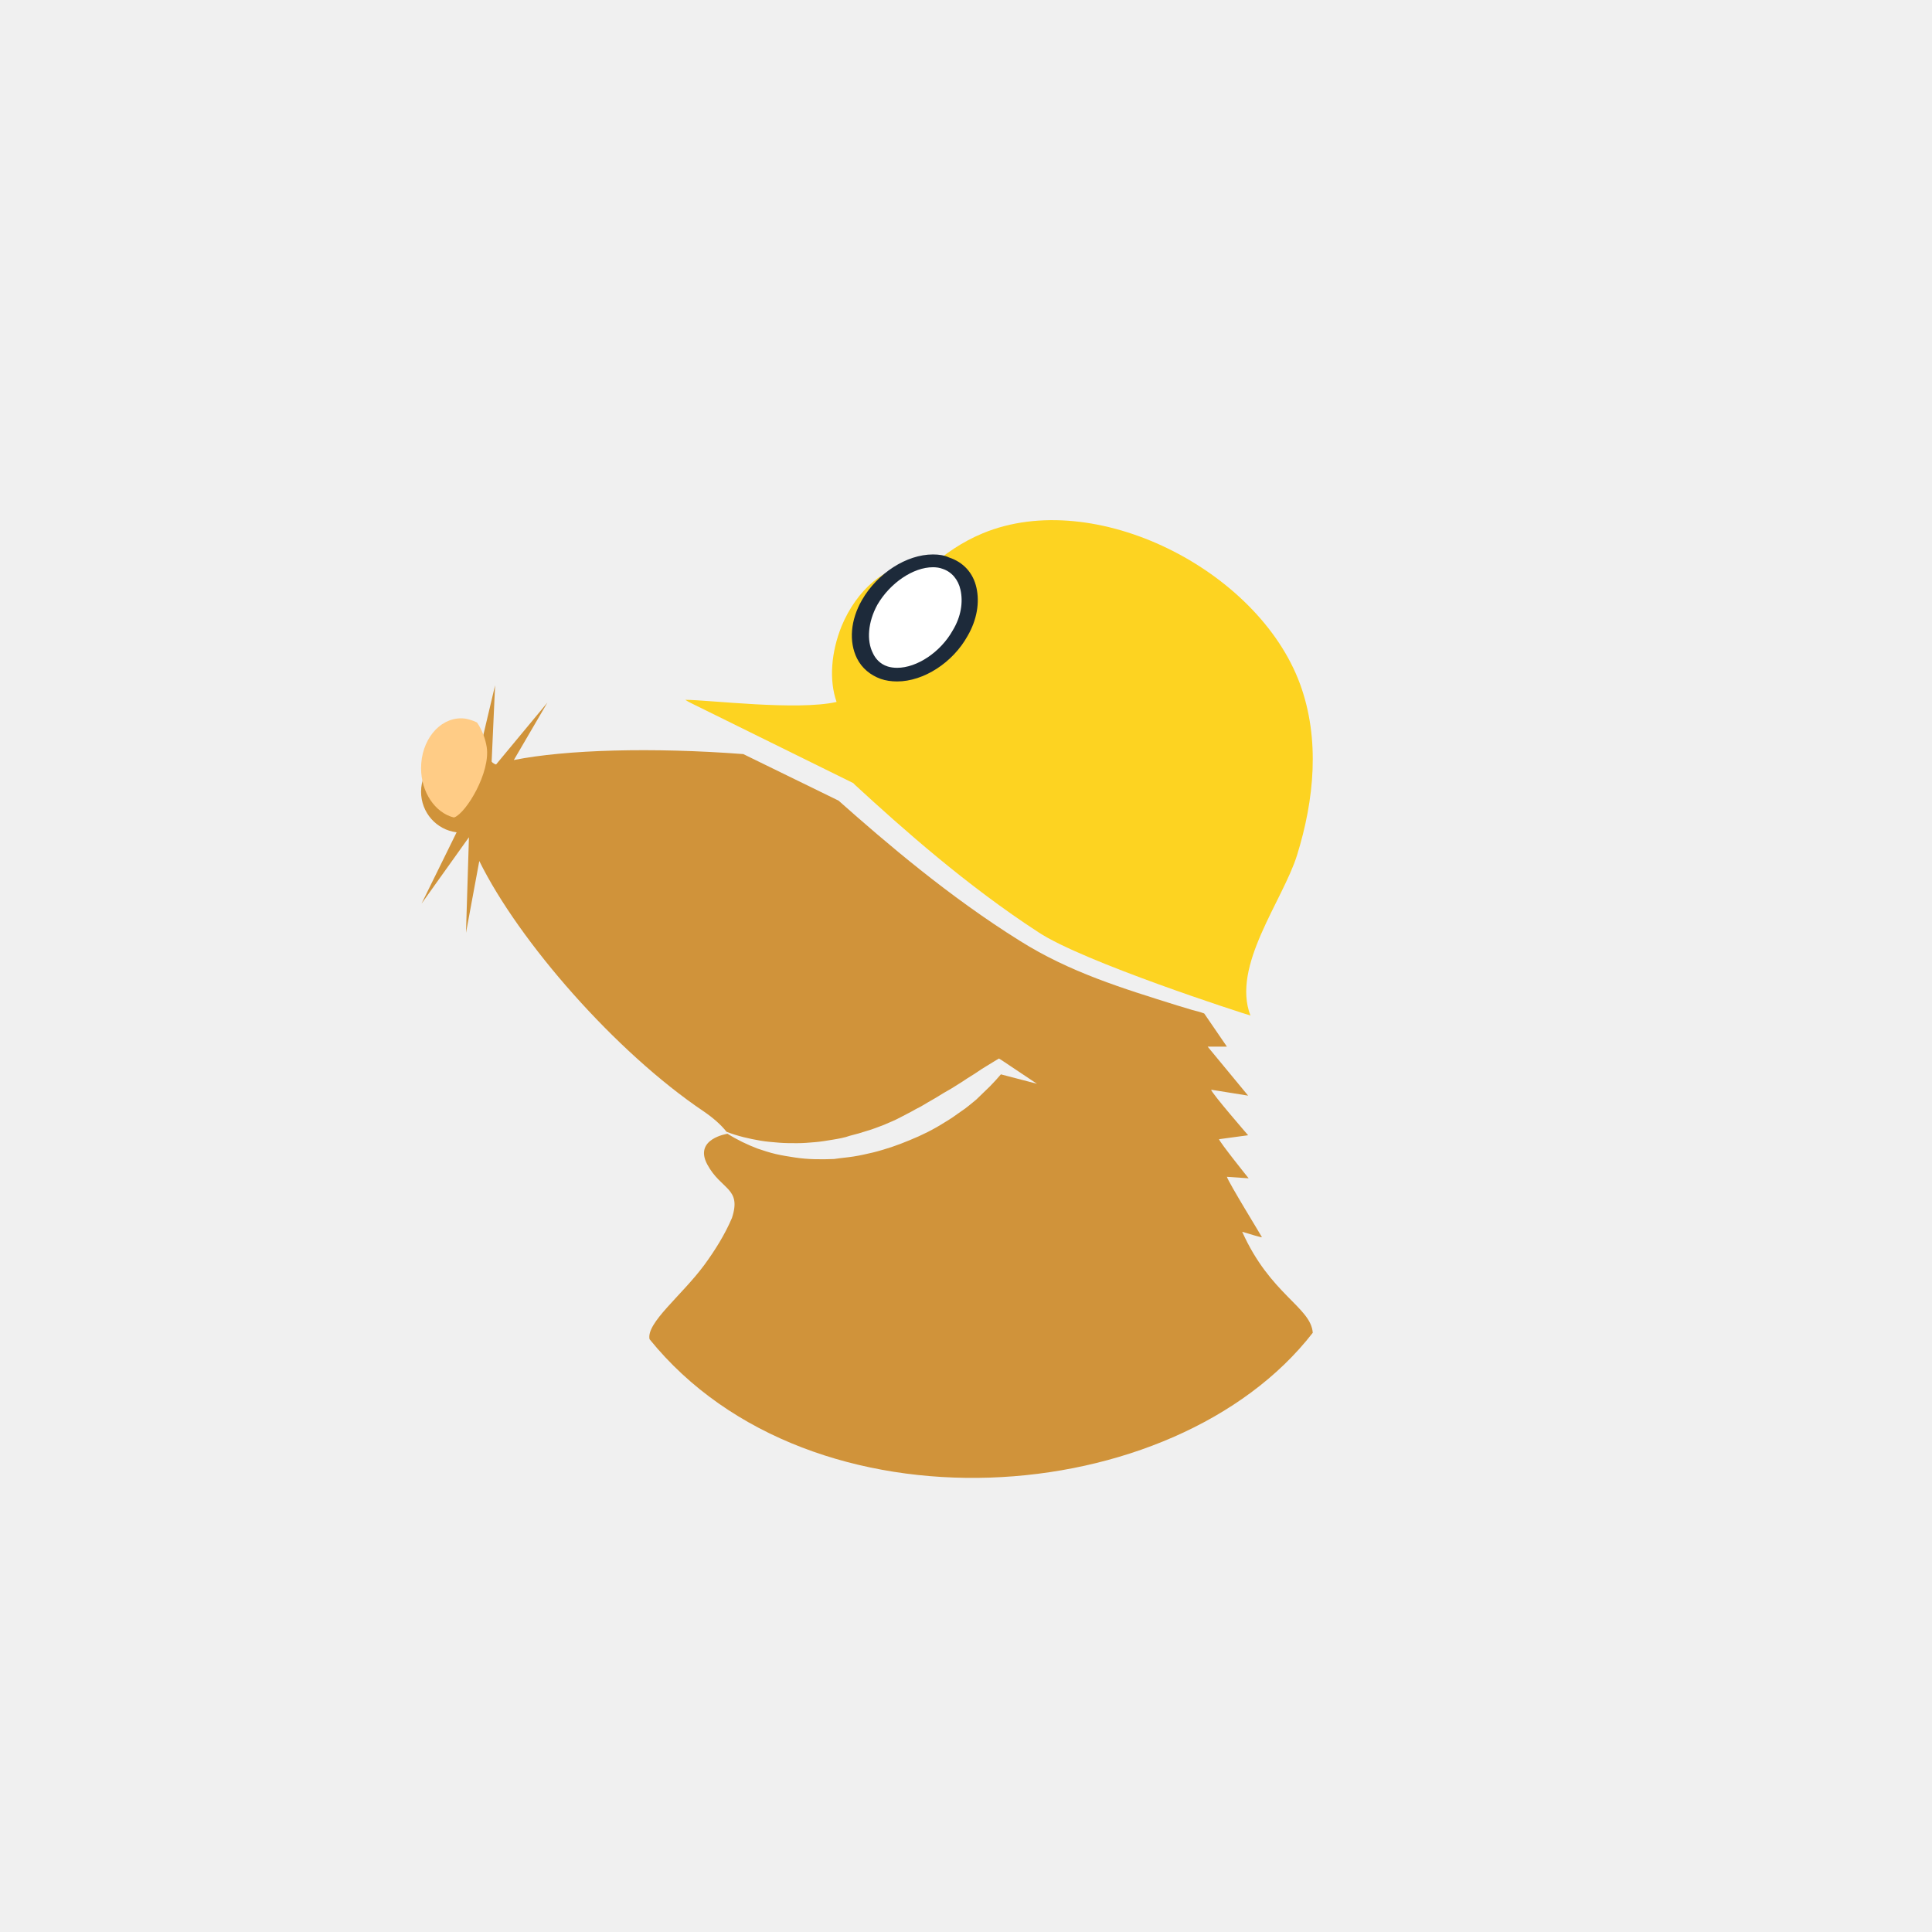
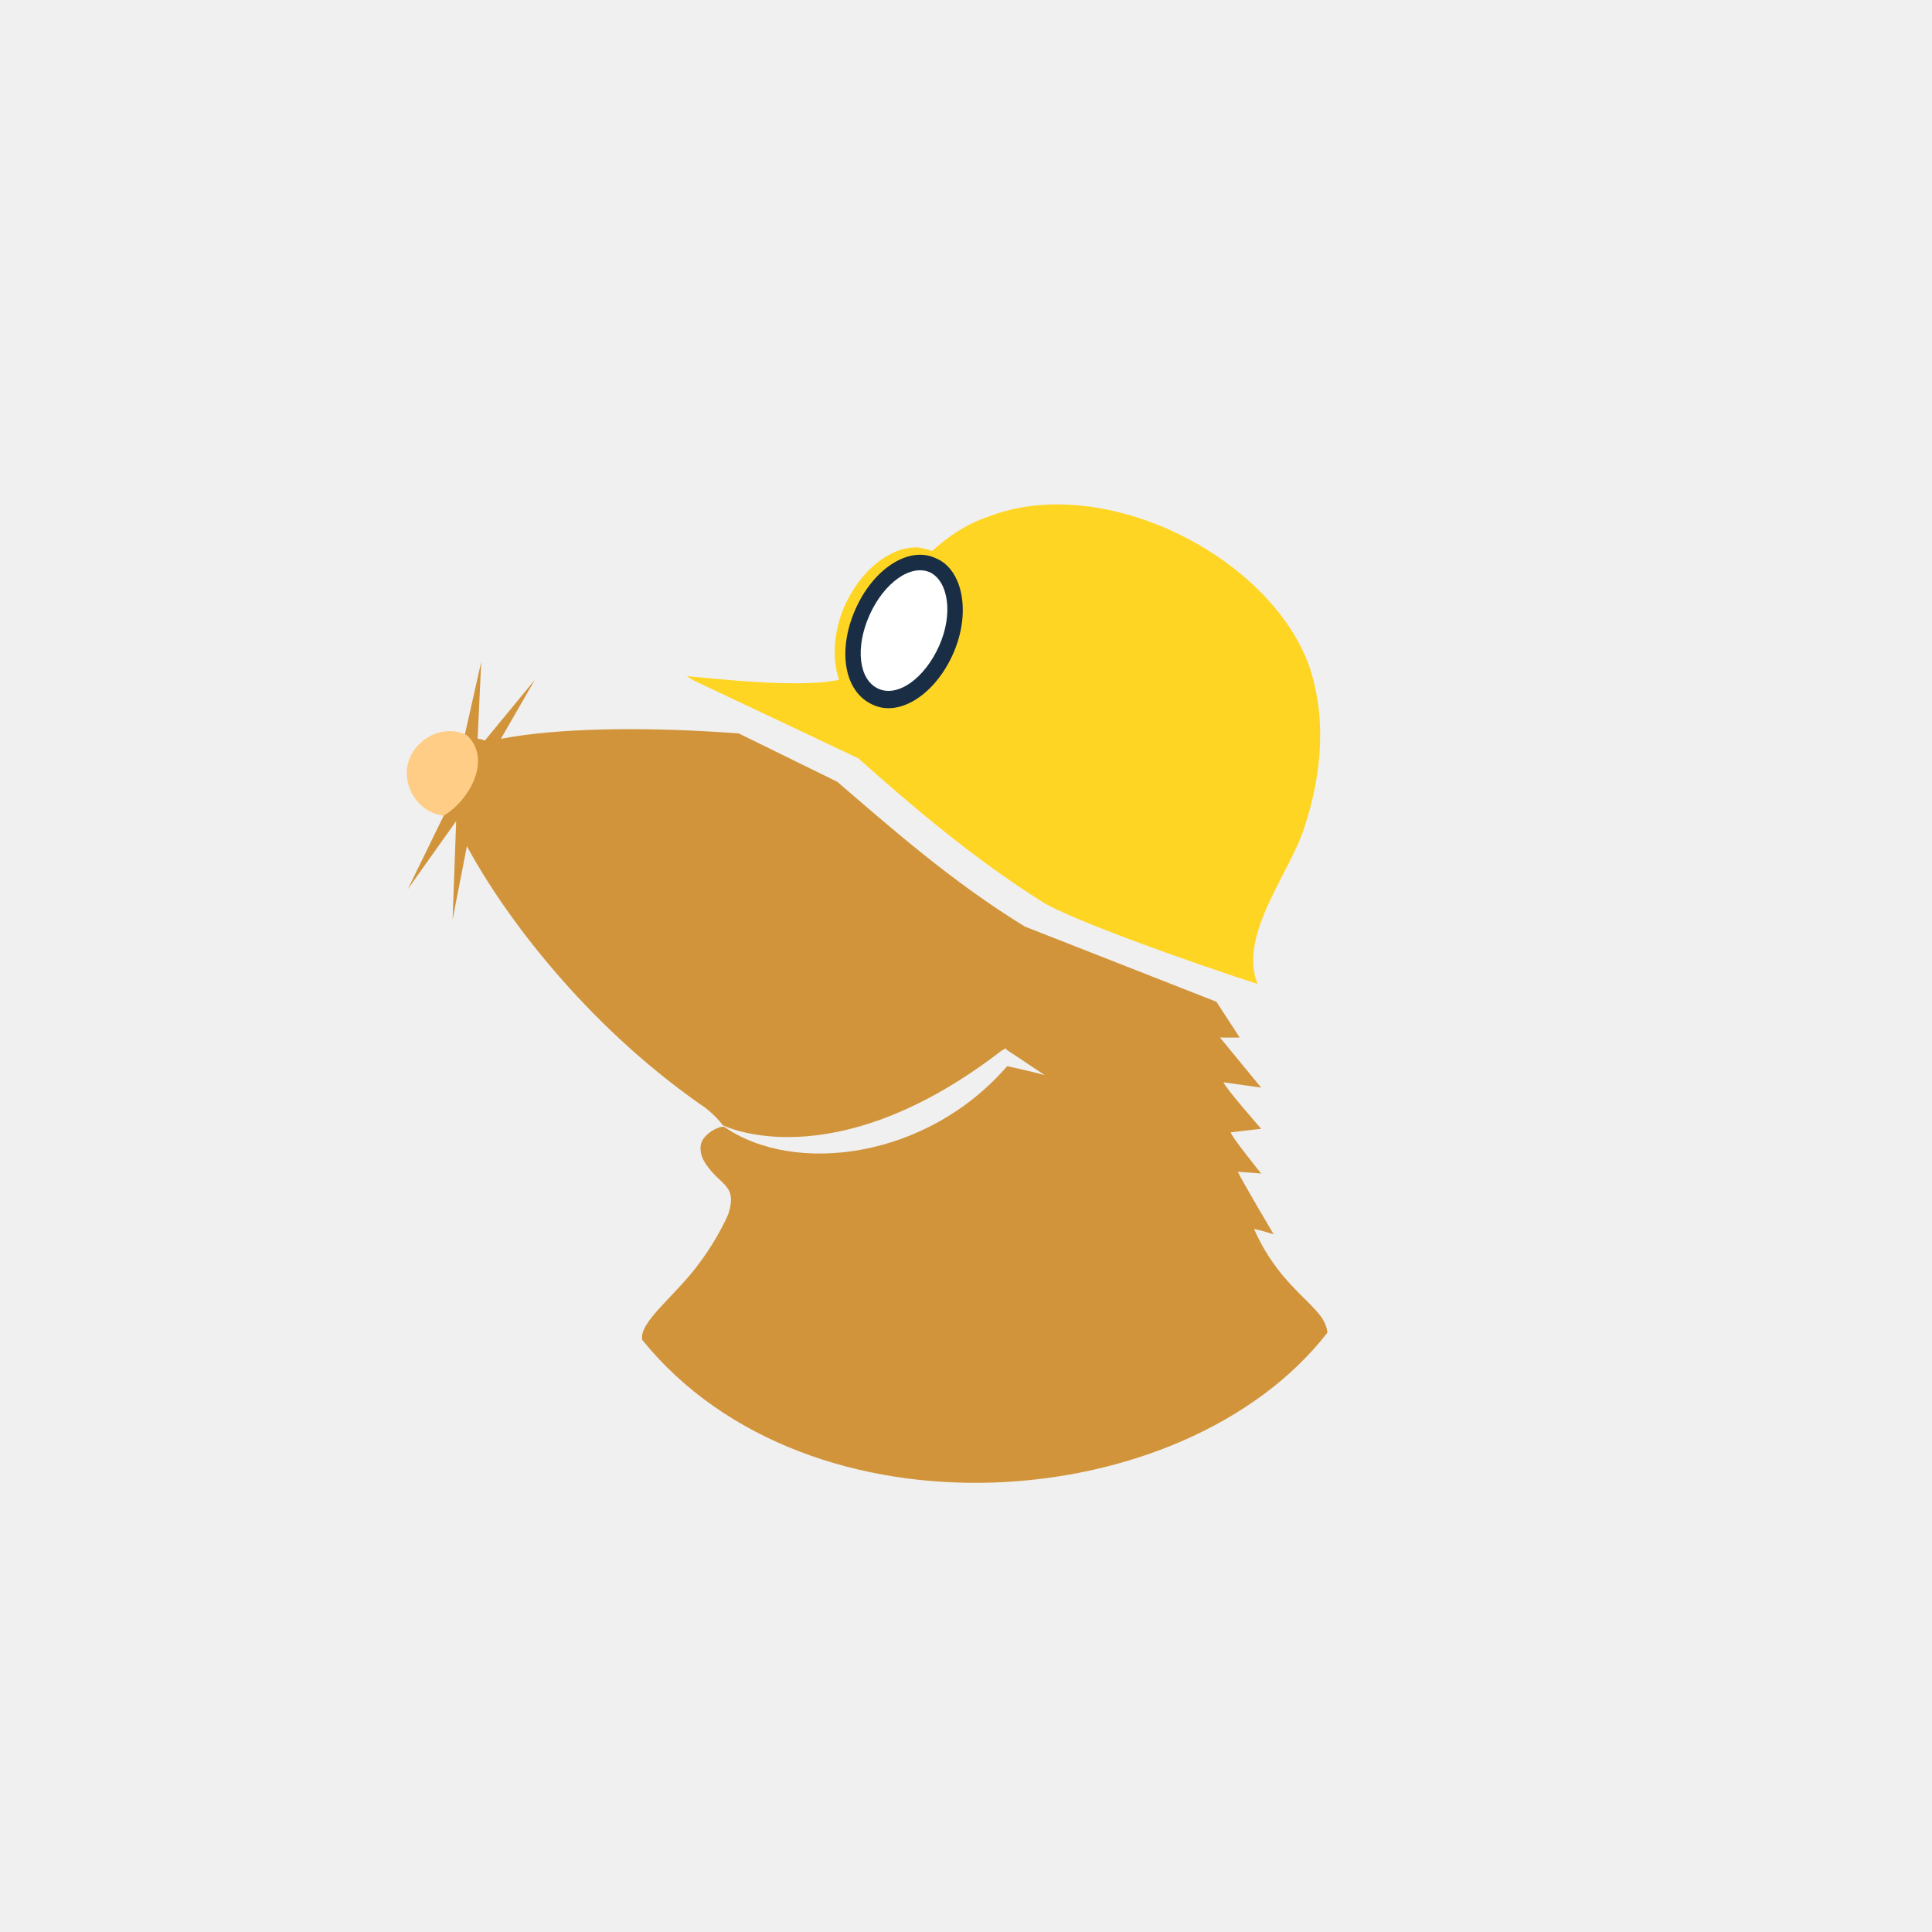
- <svg xmlns="http://www.w3.org/2000/svg" width="108" height="108" viewBox="0 0 108 108">
-   <g fill="none" fill-rule="evenodd">
-     <g transform="translate(18 18)">
-       <path fill="#D0933A" d="M5.566,32.511 L8.214,28.803 C8.214,28.83 8.049,34.143 8.049,34.143 L8.793,30.131 C11,34.614 16.407,40.812 21.345,44.133 C21.869,44.493 22.31,44.88 22.614,45.267 C23.248,45.516 23.883,45.655 24.517,45.765 C24.848,45.821 25.207,45.848 25.538,45.876 C25.869,45.904 26.227,45.904 26.558,45.904 C26.889,45.904 27.22,45.876 27.551,45.848 C27.882,45.821 28.213,45.765 28.544,45.71 C28.875,45.655 29.206,45.599 29.51,45.489 C29.841,45.406 30.144,45.323 30.475,45.212 C30.779,45.129 31.11,44.991 31.413,44.88 C31.717,44.742 32.02,44.631 32.324,44.465 C32.627,44.299 32.93,44.16 33.206,43.994 C33.51,43.856 33.786,43.662 34.089,43.496 C34.392,43.33 34.668,43.137 34.972,42.971 C35.275,42.805 35.551,42.611 35.827,42.445 C36.103,42.251 36.406,42.085 36.682,41.891 C36.958,41.698 37.261,41.532 37.565,41.338 L37.841,41.172 L37.978,41.255 L39.965,42.583 L37.951,42.057 C37.758,42.279 37.565,42.5 37.344,42.722 C37.096,42.971 36.82,43.22 36.572,43.469 C36.296,43.69 36.02,43.939 35.716,44.133 C35.413,44.354 35.137,44.548 34.806,44.742 C34.199,45.129 33.537,45.461 32.848,45.738 C32.517,45.876 32.158,46.014 31.827,46.125 C31.468,46.236 31.137,46.346 30.779,46.43 C30.42,46.513 30.062,46.596 29.703,46.651 C29.344,46.706 28.986,46.734 28.627,46.789 C27.91,46.817 27.165,46.817 26.448,46.706 C26.089,46.651 25.731,46.596 25.372,46.513 C25.013,46.43 24.682,46.319 24.351,46.208 C23.772,45.987 23.193,45.71 22.669,45.378 C22.669,45.378 20.765,45.655 21.538,47.094 C22.31,48.533 23.469,48.394 22.917,50.082 C22.531,50.995 21.979,51.881 21.372,52.711 C20.103,54.427 18.117,55.948 18.31,56.862 C27.331,68.013 47.661,66.464 55.385,56.502 C55.274,55.063 53.012,54.371 51.44,50.857 C51.881,50.995 52.543,51.189 52.543,51.161 C52.543,51.134 50.668,48.09 50.585,47.785 L51.799,47.868 C51.799,47.868 50.199,45.876 50.143,45.682 L51.771,45.461 C51.771,45.461 49.73,43.109 49.702,42.915 L51.771,43.247 L49.509,40.508 L50.585,40.508 L49.316,38.654 C49.095,38.571 48.875,38.515 48.654,38.46 C48.378,38.377 48.102,38.294 47.826,38.211 C44.737,37.243 41.813,36.357 38.999,34.586 C35.054,32.123 31.524,29.107 28.875,26.755 L23.551,24.154 C18.448,23.767 13.648,23.905 10.724,24.486 L12.6,21.276 L9.731,24.735 C9.538,24.68 9.483,24.569 9.483,24.569 L9.676,20.308 L8.766,24.154 C8.49,24.016 8.159,23.96 7.828,23.96 C6.559,23.96 5.538,24.984 5.538,26.257 C5.538,27.419 6.394,28.388 7.525,28.526 L5.566,32.511 L5.566,32.511 L5.566,32.511 L5.566,32.511 Z" />
-       <path fill="#FFCC86" d="M8.668,22.389 C8.398,22.255 8.075,22.154 7.778,22.154 C6.537,22.154 5.538,23.396 5.538,24.94 C5.538,26.283 6.321,27.424 7.346,27.692 C7.373,27.692 7.373,27.692 7.4,27.692 C8.075,27.424 9.423,25.175 9.208,23.765 C9.127,23.262 8.938,22.792 8.668,22.389 L8.668,22.389 L8.668,22.389 L8.668,22.389 Z" />
-       <path fill="#FDD321" d="M28.765,21.239 C28.34,20.031 28.454,18.469 29.048,16.996 C29.896,14.963 31.508,13.608 33.036,13.608 C33.347,13.608 33.63,13.667 33.912,13.785 C34.789,12.96 35.808,12.282 36.939,11.811 C43.19,9.218 52.326,13.844 54.673,20.237 C55.805,23.331 55.465,26.719 54.503,29.813 C53.711,32.346 50.826,36 51.901,38.769 C51.477,38.651 42.539,35.764 40.05,34.114 C36.062,31.521 32.47,28.339 29.783,25.864 L29.698,25.776 L20.619,21.298 C20.506,21.239 20.393,21.18 20.308,21.121 C21.609,21.121 26.559,21.74 28.765,21.239" />
-       <g fill-rule="nonzero" transform="translate(29.538 12.923)">
-         <path fill="#FFF" d="M2.646,6.765 C2.369,6.765 2.123,6.718 1.938,6.646 C1.446,6.479 1.077,6.17 0.831,5.693 C0.4,4.883 0.523,3.764 1.108,2.716 C1.877,1.358 3.323,0.405 4.646,0.405 C4.892,0.405 5.138,0.453 5.385,0.524 C6.031,0.738 6.492,1.239 6.646,1.953 C6.831,2.716 6.677,3.597 6.185,4.431 C5.415,5.789 3.938,6.765 2.646,6.765 Z" />
-         <path fill="#1D2A3A" d="M4.615,0.786 C4.8,0.786 4.985,0.81 5.169,0.881 C5.662,1.048 6.031,1.477 6.154,2.049 C6.308,2.739 6.185,3.549 5.723,4.312 C5.046,5.527 3.723,6.408 2.615,6.408 C2.431,6.408 2.246,6.384 2.092,6.336 L2.092,6.336 L2.092,6.336 C1.631,6.194 1.385,5.86 1.262,5.598 C0.892,4.883 0.985,3.835 1.508,2.882 C2.215,1.667 3.508,0.786 4.615,0.786 M4.615,0.071 C3.138,0.071 1.508,1.12 0.646,2.62 C-1.2101431e-13,3.74 -0.092,4.955 0.369,5.884 C0.646,6.432 1.108,6.813 1.692,7.027 C1.969,7.123 2.277,7.17 2.615,7.17 C4.092,7.17 5.723,6.122 6.554,4.621 C7.077,3.716 7.231,2.763 7.046,1.93 C6.862,1.096 6.308,0.5 5.508,0.238 C5.262,0.119 4.954,0.071 4.615,0.071 L4.615,0.071 Z" />
+ <svg xmlns="http://www.w3.org/2000/svg" version="1.1" id="logo" x="0px" y="0px" viewBox="0 0 108 108" style="enable-background:new 0 0 108 108;" xml:space="preserve">
+   <style type="text/css">
+ 	.background{fill-rule:evenodd;clip-rule:evenodd;fill:none;}
+ 	.fur{fill-rule:evenodd;clip-rule:evenodd;fill:#D2943B;}
+ 	.nose{fill-rule:evenodd;clip-rule:evenodd;fill:#FFCD86;}
+ 	.helmet{fill-rule:evenodd;clip-rule:evenodd;fill:#FFD524;}
+ 	.lamp-light{fill:#FFFFFF;}
+ 	.lamp-ring{fill:#192E45;}
+ </style>
+   <g id="mole">
+     <path id="bg" class="background" d="M18,54c0,19.9,16.1,36,36,36s36-16.1,36-36   S73.9,18,54,18S18,34.1,18,54L18,54L18,54L18,54z" />
+     <g id="body">
+       <path id="fur" class="fur" d="M24.8,45.6l-2,4.1l2.7-3.8    c0,0-0.2,5.5-0.2,5.5l0.8-4.1c2.1,3.9,6.6,9.9,13,14.4c0.5,0.3,1.1,0.9,1.3,1.2c0,0,6.1,3.1,15.5-4.1c0.1-0.1,0.2-0.1,0.3-0.2    l0.1,0.1l2.1,1.4c-0.7-0.2-2.1-0.5-2.1-0.5c-4.5,5.2-11.9,6.1-15.8,3.4c-0.2-0.1-1.1,0.3-1.3,0.9c-0.1,0.3,0,0.7,0.1,0.9    c0.8,1.5,2,1.3,1.4,3.1c-0.4,0.9-1,1.9-1.6,2.7c-1.3,1.8-3.4,3.3-3.2,4.3c9.3,11.5,30.3,9.9,38.3-0.4c-0.1-1.5-2.5-2.2-4.1-5.8    c0.5,0.1,1.1,0.3,1.1,0.3c0,0-1.9-3.2-2-3.5l1.3,0.1c0,0-1.7-2.1-1.7-2.3l1.7-0.2c0,0-2.1-2.4-2.1-2.6l2.1,0.3l-2.3-2.8h1.1L68,56    l-10.7-4.2c-4.1-2.5-7.7-5.7-10.5-8.1l-5.5-2.7c-5.3-0.4-10.2-0.3-13.3,0.3l1.9-3.3l-2.8,3.4c-0.2-0.1-0.4-0.1-0.4-0.1l0.2-4.3    l-0.9,4L24.8,45.6z" />
+       <path id="nose" class="nose" d="M26.1,41.1c-1.4-0.7-3,0.3-3.3,1.6    c-0.3,1.2,0.5,2.7,2,2.9C26.3,44.7,27.5,42.4,26.1,41.1z" />
+     </g>
+     <g id="helmet">
+       <path id="helmet" class="helmet" d="M46.9,38c-0.4-1.2-0.3-2.7,0.3-4.1    c0.9-2,2.5-3.3,4-3.3c0.3,0,0.6,0.1,0.9,0.2c0.9-0.8,1.9-1.5,3.1-1.9c6.3-2.5,15.5,2,17.9,8.1c1.1,3,0.8,6.3-0.2,9.3    c-0.8,2.5-3.7,6-2.6,8.7c-0.4-0.1-9.4-3.1-11.9-4.5c-4-2.5-7.6-5.6-10.3-8l-0.1-0.1L38.7,38c-0.1-0.1-0.2-0.1-0.3-0.2    C39.7,37.9,44.7,38.5,46.9,38" />
+       <g id="lamp">
+         <ellipse id="lamp-light" transform="matrix(0.4007 -0.9162 0.9162 0.4007 -2.0292 67.412)" class="lamp-light" cx="50.5" cy="35.3" rx="3.9" ry="2.3" />
+         <path id="lamp-ring" class="lamp-ring" d="M52.3,31.2c-1.5-0.7-3.5,0.6-4.5,2.9     c-1,2.3-0.6,4.6,1,5.3c1.5,0.7,3.5-0.6,4.5-2.9S53.8,31.8,52.3,31.2z M52.5,36.1c-0.8,1.8-2.3,2.9-3.4,2.4     c-1.1-0.5-1.3-2.3-0.5-4.1c0.8-1.8,2.3-2.9,3.4-2.4C53,32.5,53.3,34.3,52.5,36.1z" />
      </g>
-       <circle cx="36" cy="36" r="36" />
    </g>
  </g>
</svg>
